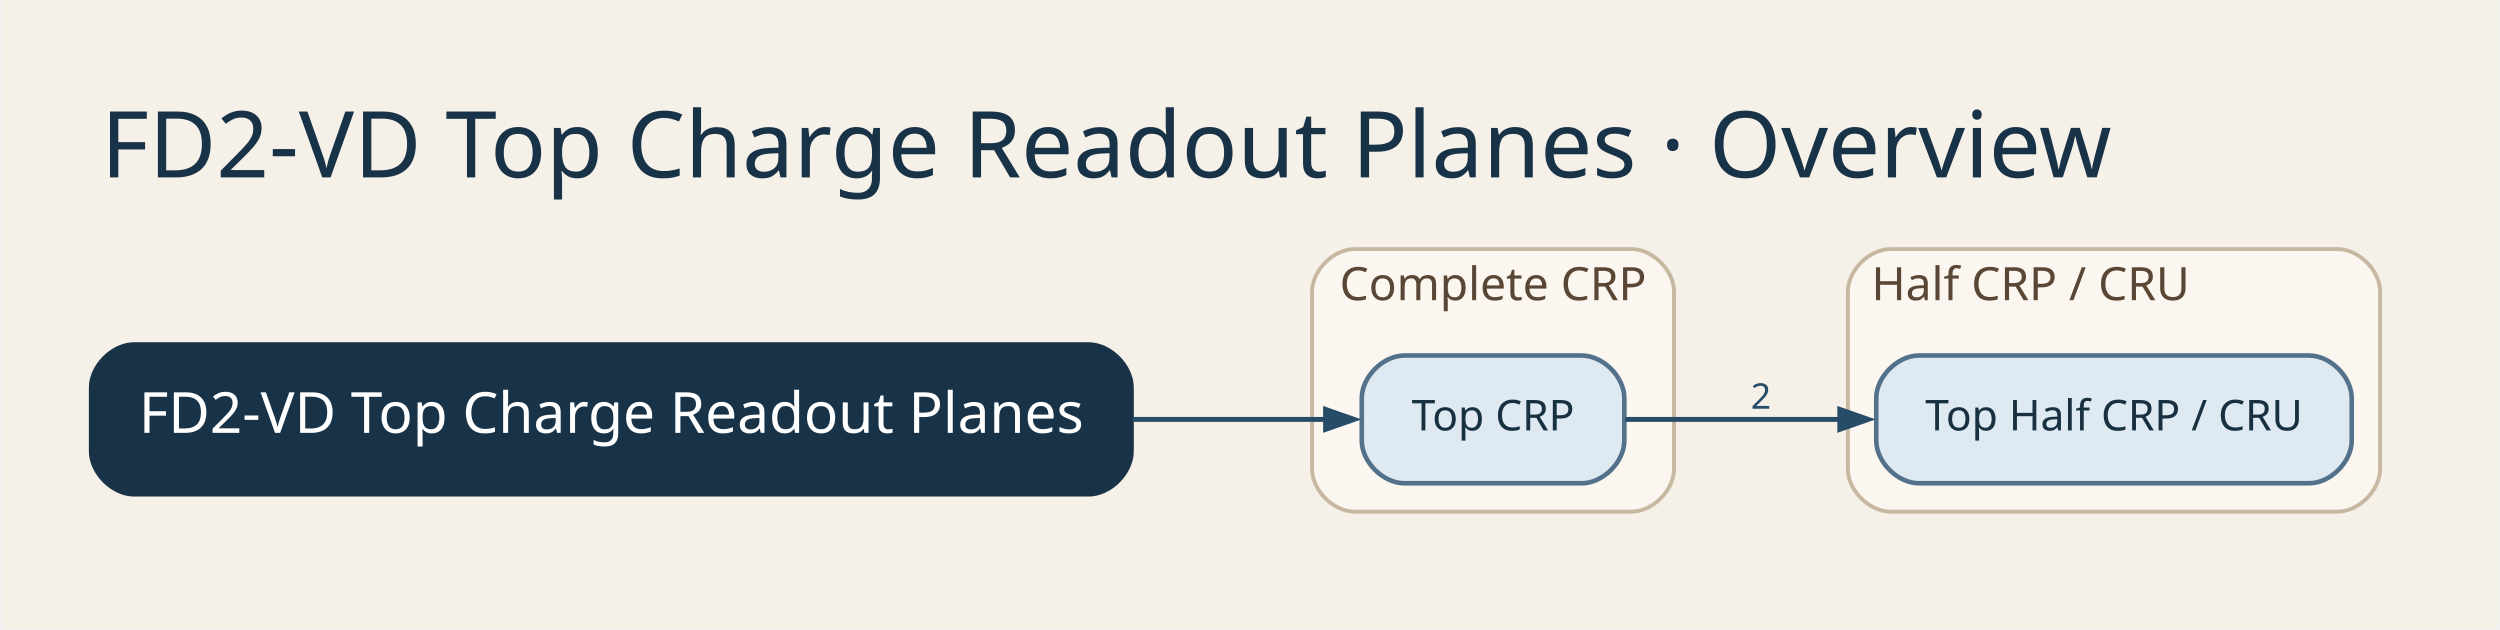
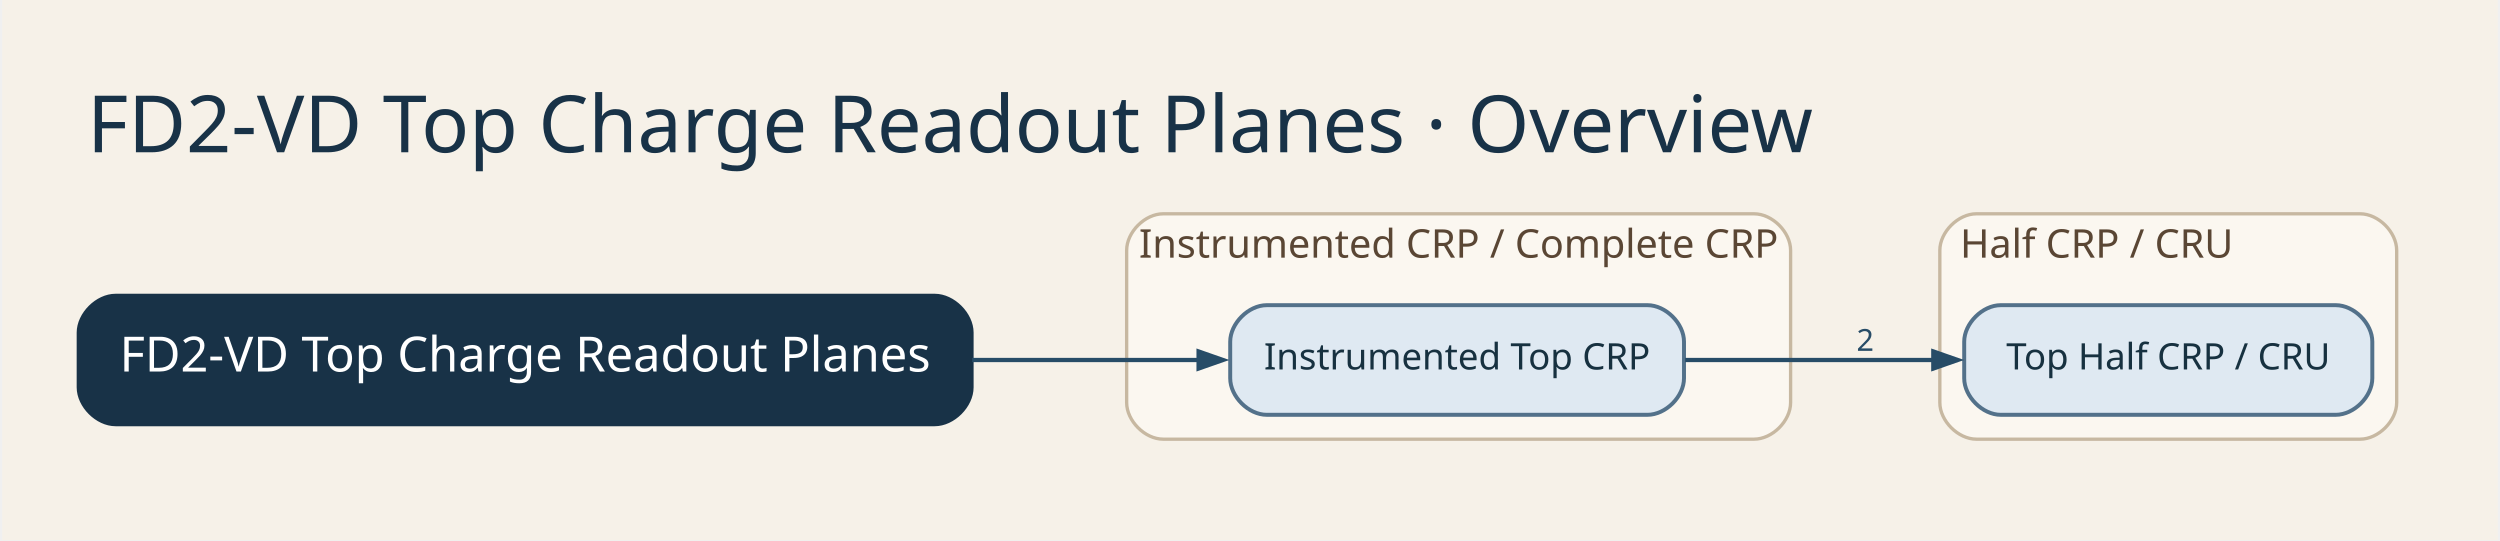
- <svg xmlns="http://www.w3.org/2000/svg" width="703pt" height="177pt" viewBox="0.00 0.00 703.40 177.40">
+ <svg xmlns="http://www.w3.org/2000/svg" width="819pt" height="177pt" viewBox="0.00 0.00 819.40 177.40">
  <g id="graph0" class="graph" transform="scale(1 1) rotate(0) translate(25.2 152.2)">
-     <polygon fill="#f6f1e8" stroke="none" points="-25.2,25.2 -25.2,-152.2 678.2,-152.2 678.2,25.2 -25.2,25.2" />
+     <polygon fill="#f6f1e8" stroke="none" points="-25.2,25.2 -25.2,-152.2 794.2,-152.2 794.2,25.2 -25.2,25.2" />
    <text text-anchor="middle" x="286" y="-102.2" font-family="Iowan Old Style" font-size="26.00" fill="#183247">FD2-VD Top Charge Readout Planes · Overview</text>
    <g id="clust1" class="cluster">
-       <path fill="#fbf7f0" stroke="#c7b8a1" stroke-width="1.1" d="M356,-8C356,-8 434,-8 434,-8 440,-8 446,-14 446,-20 446,-20 446,-70 446,-70 446,-76 440,-82 434,-82 434,-82 356,-82 356,-82 350,-82 344,-76 344,-70 344,-70 344,-20 344,-20 344,-14 350,-8 356,-8" />
-       <text text-anchor="middle" x="395" y="-67.6" font-family="Avenir Next" font-size="13.00" fill="#5a4634">Complete CRP</text>
+       <path fill="#fbf7f0" stroke="#c7b8a1" stroke-width="1.1" d="M623,-8C623,-8 749,-8 749,-8 755,-8 761,-14 761,-20 761,-20 761,-70 761,-70 761,-76 755,-82 749,-82 749,-82 623,-82 623,-82 617,-82 611,-76 611,-70 611,-70 611,-20 611,-20 611,-14 617,-8 623,-8" />
+       <text text-anchor="middle" x="662.5" y="-67.6" font-family="Avenir Next" font-size="13.00" fill="#5a4634">Half CRP / CRU</text>
    </g>
    <g id="clust2" class="cluster">
-       <path fill="#fbf7f0" stroke="#c7b8a1" stroke-width="1.1" d="M507,-8C507,-8 633,-8 633,-8 639,-8 645,-14 645,-20 645,-20 645,-70 645,-70 645,-76 639,-82 633,-82 633,-82 507,-82 507,-82 501,-82 495,-76 495,-70 495,-70 495,-20 495,-20 495,-14 501,-8 507,-8" />
-       <text text-anchor="middle" x="546.5" y="-67.6" font-family="Avenir Next" font-size="13.00" fill="#5a4634">Half CRP / CRU</text>
+       <path fill="#fbf7f0" stroke="#c7b8a1" stroke-width="1.1" d="M356,-8C356,-8 550,-8 550,-8 556,-8 562,-14 562,-20 562,-20 562,-70 562,-70 562,-76 556,-82 550,-82 550,-82 356,-82 356,-82 350,-82 344,-76 344,-70 344,-70 344,-20 344,-20 344,-14 350,-8 356,-8" />
+       <text text-anchor="middle" x="453" y="-67.6" font-family="Avenir Next" font-size="13.00" fill="#5a4634">Instrumented CRP / Complete CRP</text>
    </g>
    <g id="node1" class="node">
      <path fill="#183247" stroke="#183247" stroke-width="1.5" d="M281,-55C281,-55 12,-55 12,-55 6,-55 0,-49 0,-43 0,-43 0,-25 0,-25 0,-19 6,-13 12,-13 12,-13 281,-13 281,-13 287,-13 293,-19 293,-25 293,-25 293,-43 293,-43 293,-49 287,-55 281,-55" />
      <text text-anchor="middle" x="146.5" y="-30.2" font-family="Avenir Next" font-size="16.00" fill="#ffffff">FD2-VD Top Charge Readout Planes</text>
    </g>
-     <g id="node2" class="node">
-       <path fill="#dfe9f2" stroke="#53718a" stroke-width="1.3" d="M420,-52C420,-52 370,-52 370,-52 364,-52 358,-46 358,-40 358,-40 358,-28 358,-28 358,-22 364,-16 370,-16 370,-16 420,-16 420,-16 426,-16 432,-22 432,-28 432,-28 432,-40 432,-40 432,-46 426,-52 420,-52" />
-       <text text-anchor="middle" x="395" y="-30.9" font-family="Avenir Next" font-size="12.00" fill="#173140">Top CRP</text>
+     <g id="node3" class="node">
+       <path fill="#dfe9f2" stroke="#53718a" stroke-width="1.3" d="M515,-52C515,-52 390,-52 390,-52 384,-52 378,-46 378,-40 378,-40 378,-28 378,-28 378,-22 384,-16 390,-16 390,-16 515,-16 515,-16 521,-16 527,-22 527,-28 527,-28 527,-40 527,-40 527,-46 521,-52 515,-52" />
+       <text text-anchor="middle" x="452.5" y="-30.9" font-family="Avenir Next" font-size="12.00" fill="#173140">Instrumented Top CRP</text>
    </g>
    <g id="edge1" class="edge">
-       <path fill="none" stroke="#274c67" stroke-width="1.4" d="M293.38,-34C313.18,-34 332.18,-34 348.22,-34" />
-       <polygon fill="#274c67" stroke="#274c67" stroke-width="1.4" points="347.81,-36.8 355.81,-34 347.81,-31.2 347.81,-36.8" />
+       <path fill="none" stroke="#274c67" stroke-width="1.4" d="M293.27,-34C318.87,-34 344.7,-34 367.87,-34" />
+       <polygon fill="#274c67" stroke="#274c67" stroke-width="1.4" points="367.62,-36.8 375.62,-34 367.62,-31.2 367.62,-36.8" />
    </g>
-     <g id="node3" class="node">
-       <path fill="#dfe9f2" stroke="#53718a" stroke-width="1.3" d="M625,-52C625,-52 515,-52 515,-52 509,-52 503,-46 503,-40 503,-40 503,-28 503,-28 503,-22 509,-16 515,-16 515,-16 625,-16 625,-16 631,-16 637,-22 637,-28 637,-28 637,-40 637,-40 637,-46 631,-52 625,-52" />
-       <text text-anchor="middle" x="570" y="-30.9" font-family="Avenir Next" font-size="12.00" fill="#173140">Top Half CRP / CRU</text>
+     <g id="node2" class="node">
+       <path fill="#dfe9f2" stroke="#53718a" stroke-width="1.3" d="M741,-52C741,-52 631,-52 631,-52 625,-52 619,-46 619,-40 619,-40 619,-28 619,-28 619,-22 625,-16 631,-16 631,-16 741,-16 741,-16 747,-16 753,-22 753,-28 753,-28 753,-40 753,-40 753,-46 747,-52 741,-52" />
+       <text text-anchor="middle" x="686" y="-30.9" font-family="Avenir Next" font-size="12.00" fill="#173140">Top Half CRP / CRU</text>
    </g>
    <g id="edge2" class="edge">
-       <path fill="none" stroke="#274c67" stroke-width="1.4" d="M432.27,-34C449.89,-34 471.76,-34 492.81,-34" />
-       <polygon fill="#274c67" stroke="#274c67" stroke-width="1.4" points="492.73,-36.8 500.73,-34 492.73,-31.2 492.73,-36.8" />
-       <text text-anchor="middle" x="470.5" y="-37" font-family="Avenir Next" font-size="10.00" fill="#274c67">2</text>
+       <path fill="none" stroke="#274c67" stroke-width="1.4" d="M527.38,-34C553.43,-34 582.75,-34 608.97,-34" />
+       <polygon fill="#274c67" stroke="#274c67" stroke-width="1.4" points="608.86,-36.8 616.86,-34 608.86,-31.2 608.86,-36.8" />
+       <text text-anchor="middle" x="586.5" y="-37" font-family="Avenir Next" font-size="10.00" fill="#274c67">2</text>
    </g>
  </g>
</svg>
